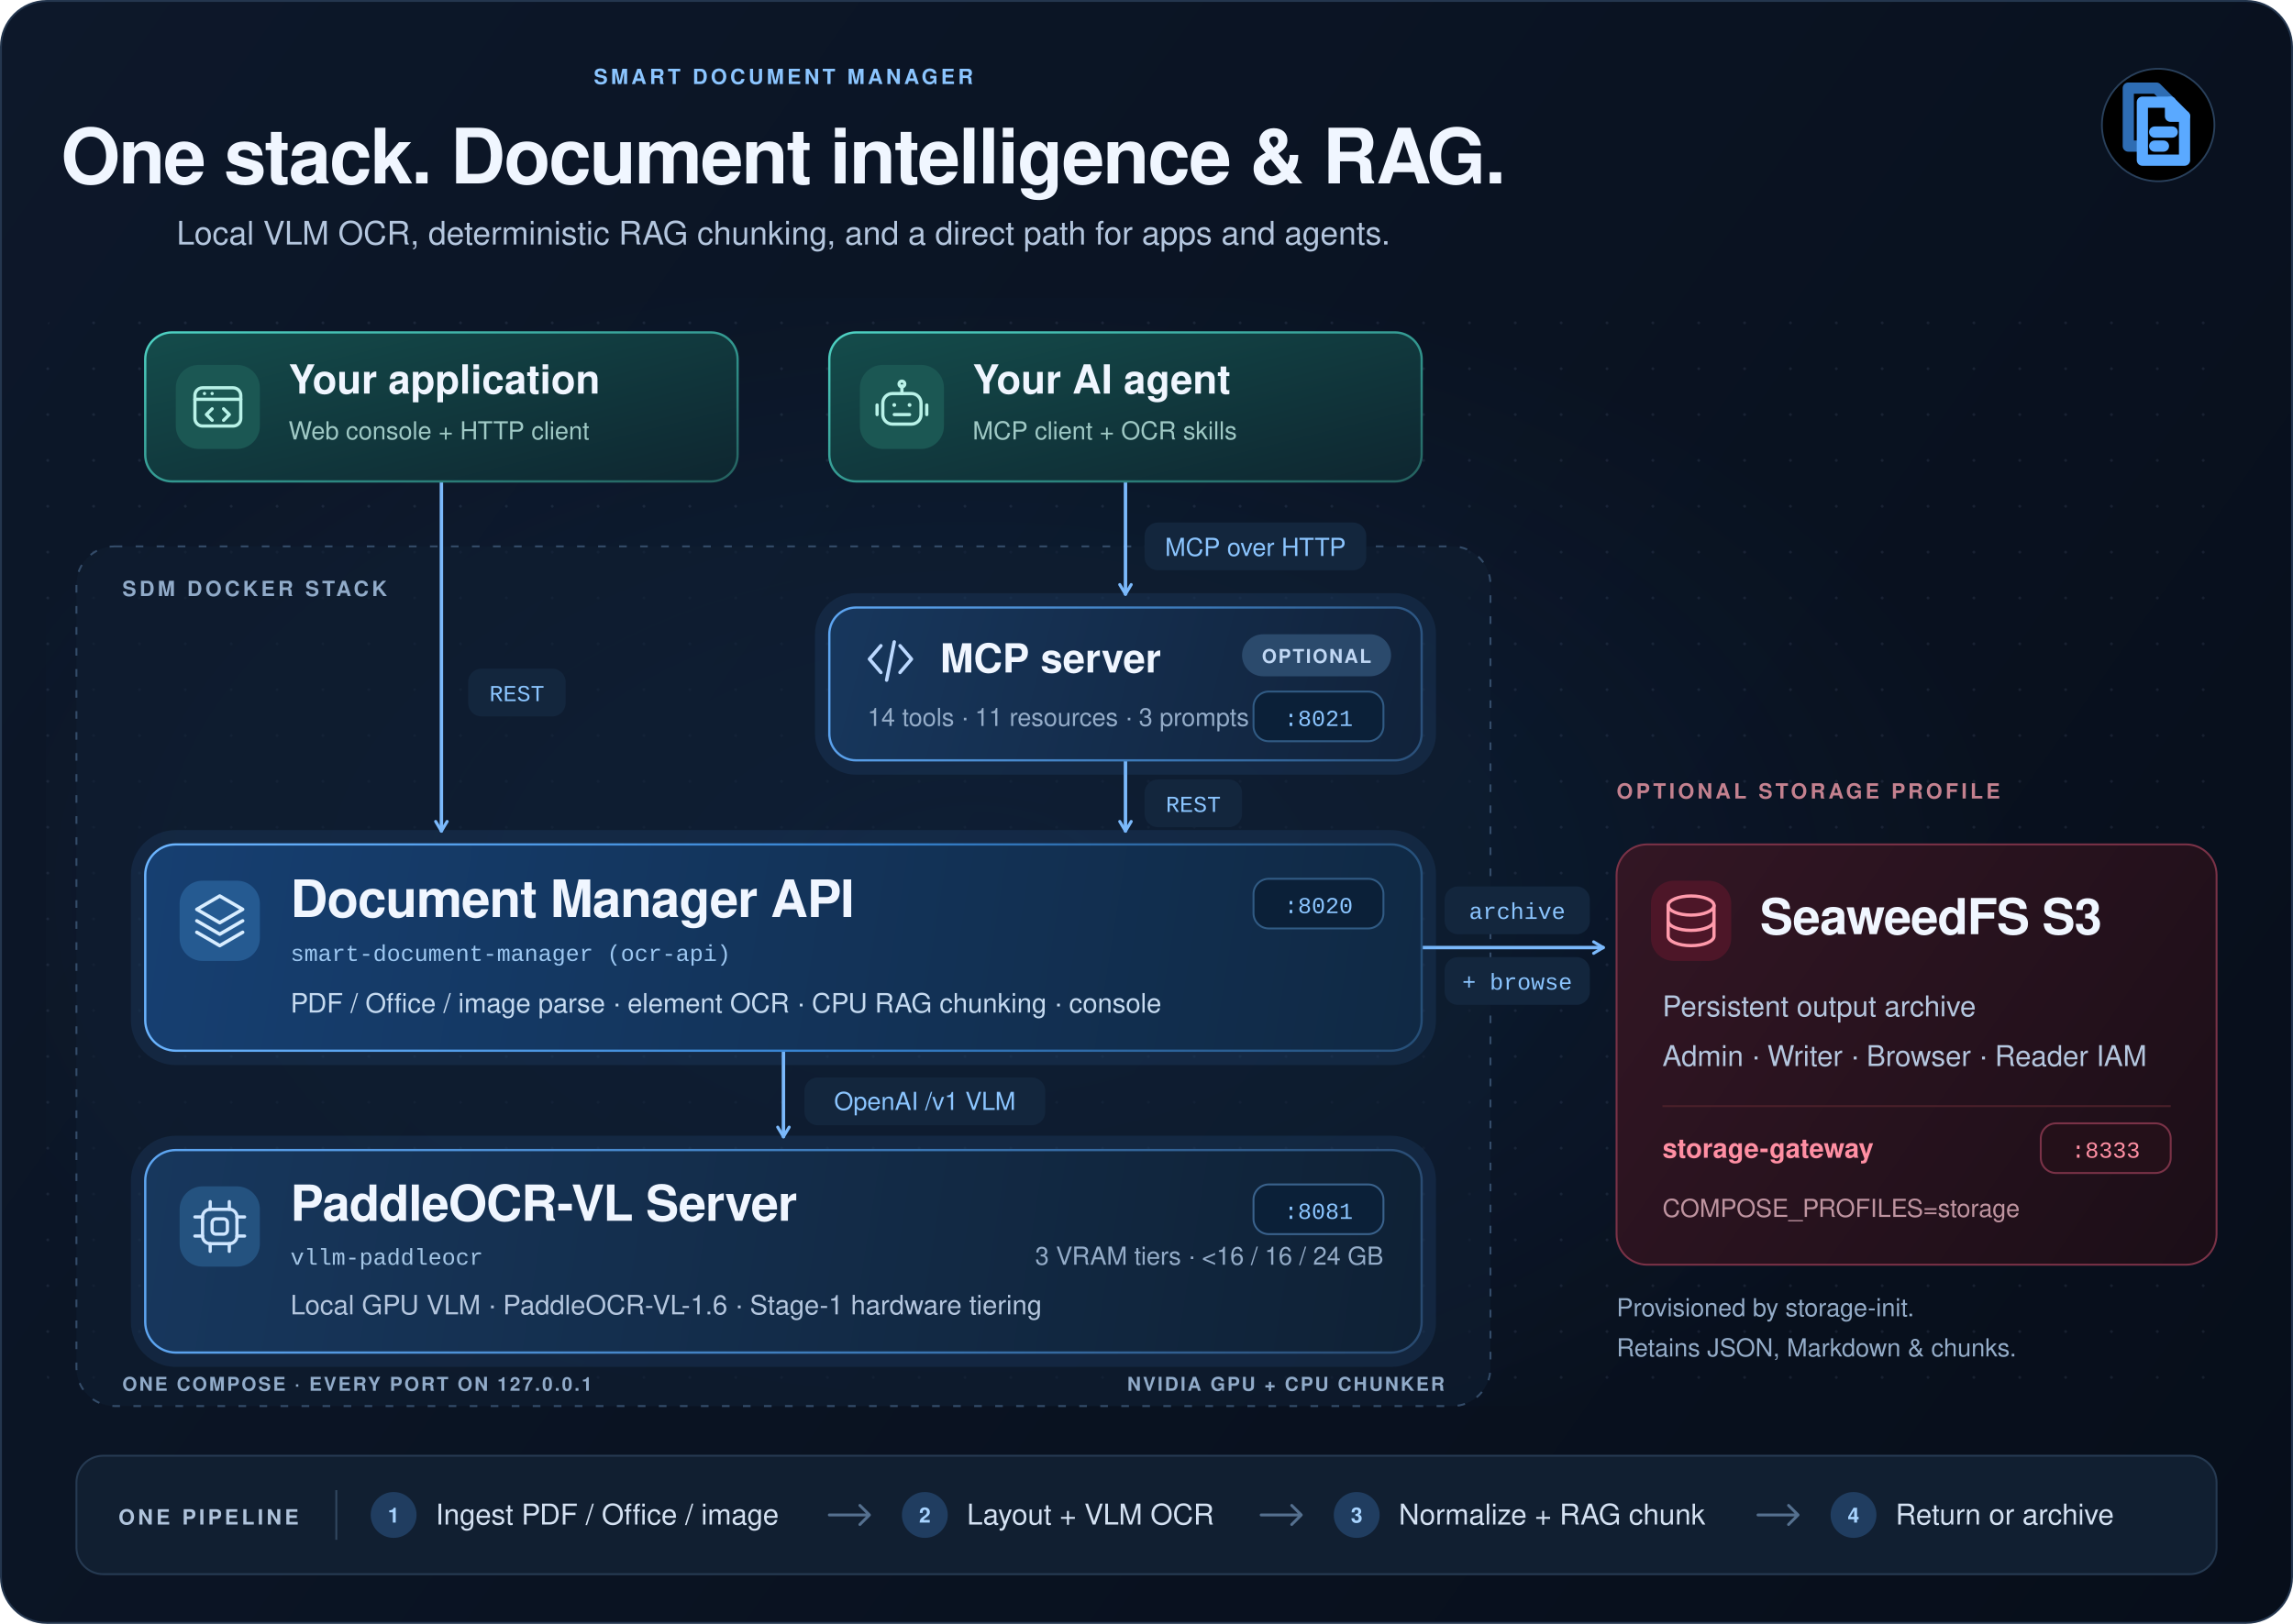
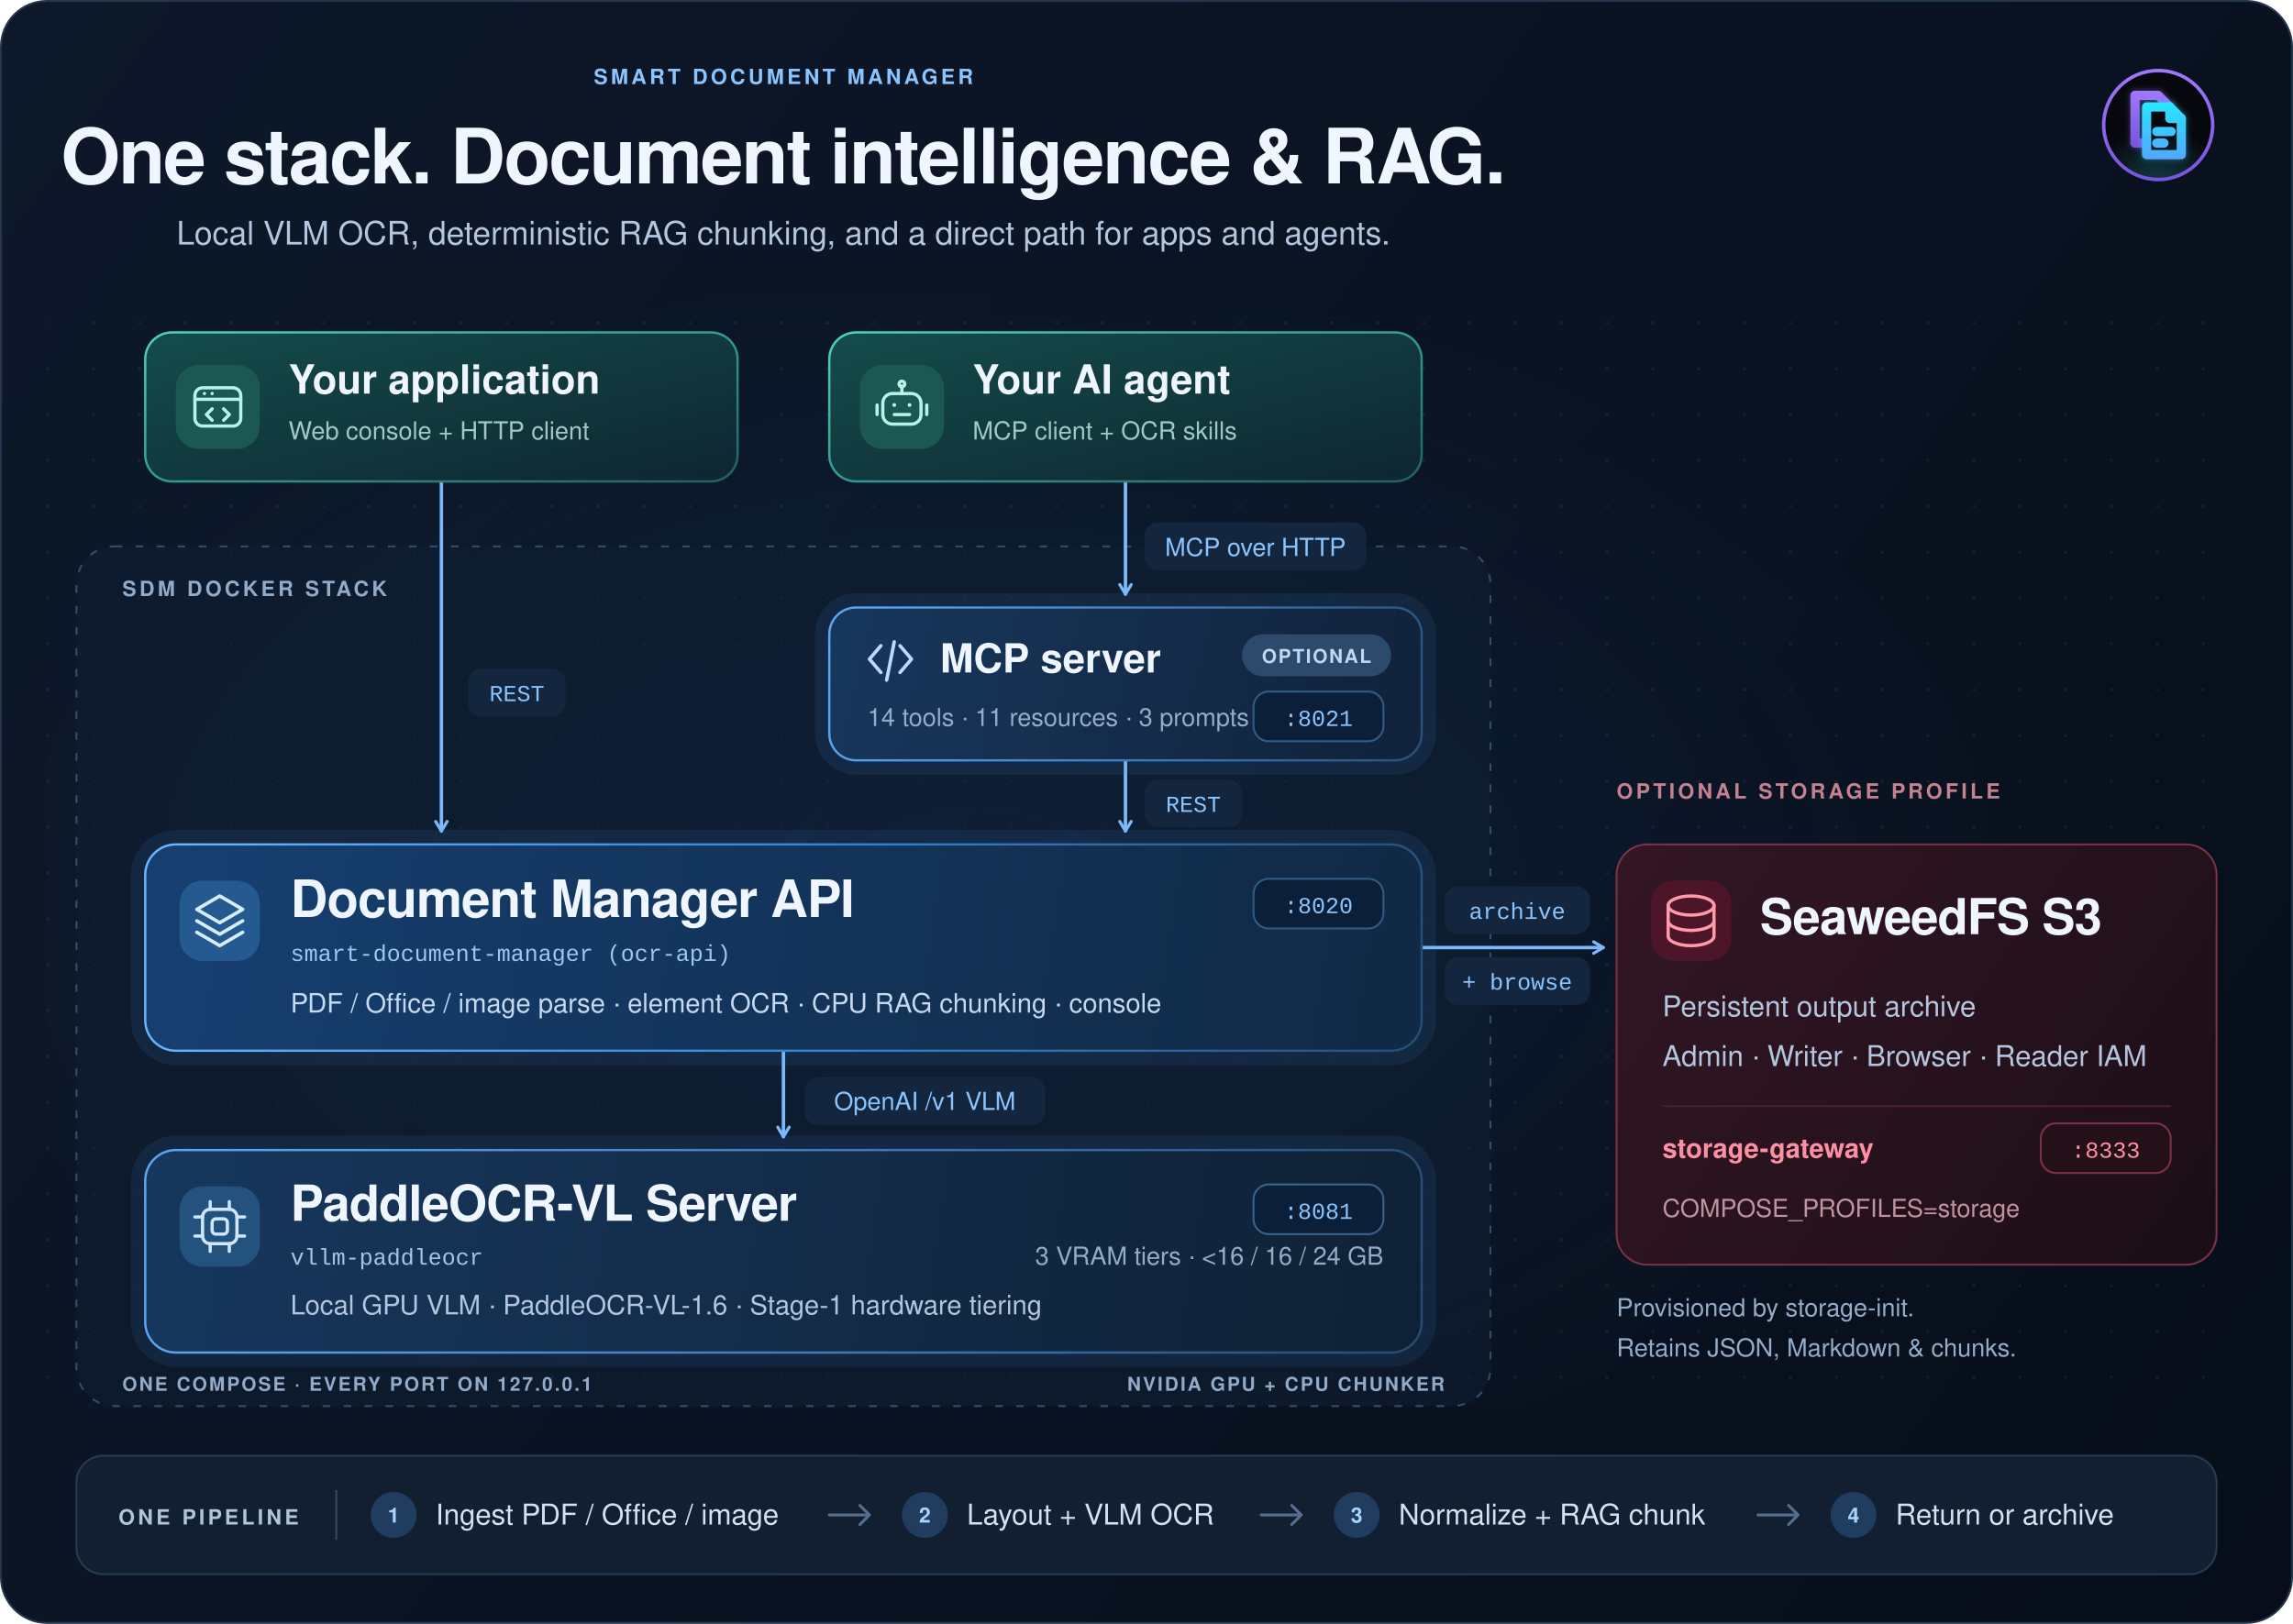
<svg xmlns="http://www.w3.org/2000/svg" width="1200" height="850" viewBox="0 0 1200 850" fill="none" role="img" aria-labelledby="sdm-stack-title sdm-stack-desc">
  <defs>
    <linearGradient id="background" x1="0" y1="0" x2="1200" y2="850" gradientUnits="userSpaceOnUse">
      <stop stop-color="#0d182a" />
      <stop offset="1" stop-color="#070e1a" />
    </linearGradient>
    <radialGradient id="ambient" cx="0" cy="0" r="1" gradientTransform="translate(510 466) rotate(90) scale(330 550)" gradientUnits="userSpaceOnUse">
      <stop stop-color="#2468b6" stop-opacity=".15" />
      <stop offset="1" stop-color="#2468b6" stop-opacity="0" />
    </radialGradient>
    <linearGradient id="api-fill" x1="76" y1="442" x2="744" y2="550" gradientUnits="userSpaceOnUse">
      <stop stop-color="#163f71" />
      <stop offset="1" stop-color="#102944" />
    </linearGradient>
    <linearGradient id="api-stroke" x1="76" y1="442" x2="744" y2="550" gradientUnits="userSpaceOnUse">
      <stop stop-color="#6cb5ff" />
      <stop offset=".55" stop-color="#3581ce" />
      <stop offset="1" stop-color="#264e76" />
    </linearGradient>
    <linearGradient id="mcp-fill" x1="434" y1="318" x2="744" y2="398" gradientUnits="userSpaceOnUse">
      <stop stop-color="#17375d" />
      <stop offset="1" stop-color="#11223a" />
    </linearGradient>
    <linearGradient id="mcp-stroke" x1="434" y1="318" x2="744" y2="398" gradientUnits="userSpaceOnUse">
      <stop stop-color="#5ea6f2" />
      <stop offset=".6" stop-color="#3a76b4" />
      <stop offset="1" stop-color="#2a4f78" />
    </linearGradient>
    <linearGradient id="vllm-fill" x1="76" y1="602" x2="744" y2="708" gradientUnits="userSpaceOnUse">
      <stop stop-color="#17375d" />
      <stop offset="1" stop-color="#0f2135" />
    </linearGradient>
    <linearGradient id="vllm-stroke" x1="76" y1="602" x2="744" y2="708" gradientUnits="userSpaceOnUse">
      <stop stop-color="#5ea6f2" />
      <stop offset=".6" stop-color="#3a76b4" />
      <stop offset="1" stop-color="#294a70" />
    </linearGradient>
    <linearGradient id="entry-fill" x1="0" y1="0" x2="1" y2="1">
      <stop stop-color="#144c4b" />
      <stop offset="1" stop-color="#0e2630" />
    </linearGradient>
    <linearGradient id="entry-stroke" x1="0" y1="0" x2="1" y2="1">
      <stop stop-color="#4fd3c4" />
      <stop offset=".6" stop-color="#2f8f88" />
      <stop offset="1" stop-color="#24605e" />
    </linearGradient>
    <linearGradient id="storage-fill" x1="846" y1="442" x2="1160" y2="662" gradientUnits="userSpaceOnUse">
      <stop stop-color="#331624" />
      <stop offset="1" stop-color="#1b0e17" />
    </linearGradient>
    <pattern id="dots" width="24" height="24" patternUnits="userSpaceOnUse">
      <circle cx="1" cy="1" r=".75" fill="#a0badc" fill-opacity=".10" />
    </pattern>
    <marker id="arrow-blue" markerWidth="8" markerHeight="8" refX="6" refY="4" orient="auto" markerUnits="userSpaceOnUse">
      <path d="m1 1 5 3-5 3" stroke="#7bb9fb" stroke-width="1.6" stroke-linecap="round" stroke-linejoin="round" />
    </marker>
    <g id="browser-icon" stroke="currentColor" stroke-width="1.7" stroke-linecap="round" stroke-linejoin="round">
      <rect x="2" y="4" width="24" height="20" rx="4" />
      <path d="M2 10h24m-19-3h.01m4 0h.01m0 8-3 3 3 3m6-6 3 3-3 3" />
    </g>
    <g id="agent-icon" stroke="currentColor" stroke-width="1.7" stroke-linecap="round" stroke-linejoin="round">
      <rect x="4" y="8" width="20" height="16" rx="5" />
      <path d="M14 4v4M1 14v5m26-5v5M10 19h8" />
      <circle cx="10" cy="14" r="1" fill="currentColor" stroke="none" />
      <circle cx="18" cy="14" r="1" fill="currentColor" stroke="none" />
      <circle cx="14" cy="3" r="1.5" />
    </g>
    <g id="bridge-icon" stroke="currentColor" stroke-width="1.8" stroke-linecap="round" stroke-linejoin="round">
      <path d="m9 7-6 7 6 7m10-14 6 7-6 7m-3-16-4 20" />
    </g>
    <g id="api-icon" stroke="currentColor" stroke-width="1.8" stroke-linecap="round" stroke-linejoin="round">
      <path d="m14 3 12 7-12 7L2 10l12-7ZM2 16l12 7 12-7M2 22l12 7 12-7" />
    </g>
    <g id="chip-icon" stroke="currentColor" stroke-width="1.7" stroke-linecap="round" stroke-linejoin="round">
      <rect x="6" y="6" width="18" height="18" rx="4" />
      <rect x="11" y="11" width="8" height="8" rx="2" />
      <path d="M10 2v4m10-4v4M10 24v4m10-4v4M2 10h4m-4 10h4m18-10h4m-4 10h4" />
    </g>
    <g id="database-icon" stroke="currentColor" stroke-width="1.7" stroke-linecap="round" stroke-linejoin="round">
      <ellipse cx="15" cy="7" rx="12" ry="5" />
      <path d="M3 7v16c0 2.8 5.4 5 12 5s12-2.2 12-5V7M3 15c0 2.8 5.4 5 12 5s12-2.2 12-5" />
    </g>
    <g id="step-arrow" stroke="#55708f" stroke-width="1.5" stroke-linecap="round" stroke-linejoin="round">
      <path d="M0 0h21m-5-5 5 5-5 5" />
    </g>
  </defs>
  <style>
    text { font-family: "Segoe UI", Helvetica, Arial, sans-serif; }
    .heading { fill: #f0f6ff; font-weight: 600; }
    .body { fill: #b4c6de; font-size: 15px; }
    .small { fill: #94acc8; font-size: 13px; }
    .eyebrow { fill: #91abc9; font-size: 11px; font-weight: 600; letter-spacing: 1.6px; }
    .mono { font-family: Consolas, "Liberation Mono", monospace; font-size: 12px; }
    .blue { fill: #8bc5ff; }
    .rose { fill: #ff8fa3; }
    .connector { stroke: #7bb9fb; stroke-width: 1.8; stroke-linecap: round; stroke-linejoin: round; }
  </style>
  <rect x=".5" y=".5" width="1199" height="849" rx="24" fill="url(#background)" stroke="#24364e" />
  <rect x="24" y="156" width="1152" height="580" rx="20" fill="url(#dots)" />
  <rect x="24" y="156" width="1152" height="580" rx="20" fill="url(#ambient)" />
  <text x="410" y="44" text-anchor="middle" class="eyebrow" style="fill: #8bc5ff">SMART DOCUMENT MANAGER</text>
  <text x="410" y="96" text-anchor="middle" class="heading" font-size="40" letter-spacing="-.9">One stack. Document intelligence &amp; RAG.</text>
  <text x="410" y="128" text-anchor="middle" class="body" style="font-size: 17px">Local VLM OCR, deterministic RAG chunking, and a direct path for apps and agents.</text>
  <g transform="translate(1100 36) scale(.46)">
-     <circle cx="64" cy="64" r="64" fill="#000000" stroke="#29405b" stroke-width="2" />
-     <g stroke-width="12.73" stroke-linecap="round" stroke-linejoin="round">
-       <path d="M30 22H62L78 38V88H30Z" fill="none" stroke="#2e6db4" />
-       <path d="M46 38H78L94 54V104H46Z" fill="#000000" stroke="#5aa9ff" />
-       <path d="M78 38V54H94" fill="none" stroke="#5aa9ff" />
-       <path d="M60 72H80M60 88H70" fill="none" stroke="#5aa9ff" />
+     <defs>
+       <radialGradient id="sdm-disc" gradientUnits="userSpaceOnUse" cx="64" cy="141" r="108">
+         <stop offset="0" stop-color="#14424c" />
+         <stop offset=".7" stop-color="#07080d" />
+       </radialGradient>
+       <linearGradient id="sdm-back" gradientUnits="userSpaceOnUse" x1="0" y1="25.35" x2="0" y2="89.49">
+         <stop offset="0" stop-color="#a078ff" />
+         <stop offset="1" stop-color="#7853db" />
+       </linearGradient>
+       <linearGradient id="sdm-ring" gradientUnits="userSpaceOnUse" x1="0" y1="0" x2="0" y2="128">
+         <stop offset="0" stop-color="#a078ff" />
+         <stop offset="1" stop-color="#7853db" />
+       </linearGradient>
+       <linearGradient id="sdm-front" gradientUnits="userSpaceOnUse" x1="0" y1="38.51" x2="0" y2="102.65">
+         <stop offset="0" stop-color="#29e6ff" />
+         <stop offset="1" stop-color="#52a8ff" />
+       </linearGradient>
+       <clipPath id="sdm-clip">
+         <circle cx="64" cy="64" r="64" />
+       </clipPath>
+       <filter id="sdm-blur" filterUnits="userSpaceOnUse" x="0" y="0" width="128" height="128">
+         <feGaussianBlur stdDeviation="3.2" />
+       </filter>
+       <path id="sdm-sheet-back" d="M37.69 30.29H64L77.16 43.44V84.56H37.69Z" />
+       <path id="sdm-sheet-front" d="M50.84 43.44H77.16L90.31 56.6V97.71H50.84Z" />
+     </defs>
+     <circle cx="64" cy="64" r="64" fill="url(#sdm-disc)" />
+     <circle cx="64" cy="64" r="62" fill="none" stroke="url(#sdm-ring)" stroke-width="4" />
+     <g clip-path="url(#sdm-clip)" fill="none" stroke-width="10.47" stroke-linecap="round" stroke-linejoin="round">
+       <use href="#sdm-sheet-back" stroke="url(#sdm-back)" filter="url(#sdm-blur)" opacity=".5" />
+       <use href="#sdm-sheet-back" stroke="url(#sdm-back)" />
+       <use href="#sdm-sheet-front" stroke="url(#sdm-front)" filter="url(#sdm-blur)" opacity=".5" />
+       <use href="#sdm-sheet-front" fill="url(#sdm-disc)" />
+       <use href="#sdm-sheet-front" stroke="url(#sdm-front)" />
+       <path d="M77.16 43.44V56.6H90.31M62.36 71.4H78.8M62.36 84.56H70.58" stroke="url(#sdm-front)" />
    </g>
  </g>
  <rect x="40" y="286" width="740" height="450" rx="20" fill="#101e31" fill-opacity=".62" stroke="#344c69" stroke-dasharray="4 7" />
  <text x="64" y="312" class="eyebrow">SDM DOCKER STACK</text>
  <path d="M231 252V435" class="connector" marker-end="url(#arrow-blue)" />
  <path d="M589 252V311" class="connector" marker-end="url(#arrow-blue)" />
  <path d="M589 398V435" class="connector" marker-end="url(#arrow-blue)" />
  <path d="M410 550V595" class="connector" marker-end="url(#arrow-blue)" />
  <path d="M744 496H839" class="connector" marker-end="url(#arrow-blue)" />
  <rect x="245" y="350" width="51" height="25" rx="7" fill="#13263d" />
  <text x="270.5" y="367" text-anchor="middle" class="mono blue">REST</text>
  <rect x="599" y="273.5" width="116" height="25" rx="7" fill="#13263d" />
  <text x="657" y="291" text-anchor="middle" class="small blue">MCP over HTTP</text>
  <rect x="599" y="408" width="51" height="25" rx="7" fill="#13263d" />
  <text x="624.5" y="425" text-anchor="middle" class="mono blue">REST</text>
  <rect x="421" y="564" width="126" height="25" rx="7" fill="#13263d" />
  <text x="484" y="581" text-anchor="middle" class="small blue">OpenAI /v1 VLM</text>
  <rect x="756" y="464" width="76" height="25" rx="7" fill="#13263d" />
  <text x="794" y="481" text-anchor="middle" class="mono blue">archive</text>
  <rect x="756" y="501" width="76" height="25" rx="7" fill="#13263d" />
  <text x="794" y="518" text-anchor="middle" class="mono blue">+ browse</text>
  <rect x="76" y="174" width="310" height="78" rx="14" fill="url(#entry-fill)" stroke="url(#entry-stroke)" stroke-width="1.2" />
  <rect x="92" y="191" width="44" height="44" rx="12" fill="#1b5753" />
  <use href="#browser-icon" x="100" y="199" color="#b9f2e8" />
  <text x="151" y="206" class="heading" font-size="21">Your application</text>
  <text x="151" y="230" class="small" style="fill: #9fc9c5">Web console + HTTP client</text>
  <rect x="434" y="174" width="310" height="78" rx="14" fill="url(#entry-fill)" stroke="url(#entry-stroke)" stroke-width="1.2" />
  <rect x="450" y="191" width="44" height="44" rx="12" fill="#1b5753" />
  <use href="#agent-icon" x="458" y="198" color="#b9f2e8" />
  <text x="509" y="206" class="heading" font-size="21">Your AI agent</text>
  <text x="509" y="230" class="small" style="fill: #9fc9c5">MCP client + OCR skills</text>
  <rect x="430" y="314" width="318" height="88" rx="18" stroke="#4b9af0" stroke-opacity=".10" stroke-width="7" />
  <rect x="434" y="318" width="310" height="80" rx="14" fill="url(#mcp-fill)" stroke="url(#mcp-stroke)" stroke-width="1.2" />
  <use href="#bridge-icon" x="452" y="331" color="#bcd9ff" />
  <text x="492" y="352" class="heading" font-size="21">MCP server</text>
  <rect x="650" y="332" width="78" height="22" rx="11" fill="#2b4a6c" />
  <text x="689" y="347" text-anchor="middle" fill="#c1d8f4" font-size="10" font-weight="600" letter-spacing=".8">OPTIONAL</text>
  <text x="454" y="380" class="small">14 tools · 11 resources · 3 prompts</text>
  <rect x="656" y="362" width="68" height="26" rx="8" fill="#0b2038" stroke="#315b84" />
  <text x="690" y="380" text-anchor="middle" class="mono blue">:8021</text>
  <rect x="72" y="438" width="676" height="116" rx="20" stroke="#4b9af0" stroke-opacity=".10" stroke-width="7" />
  <rect x="76" y="442" width="668" height="108" rx="16" fill="url(#api-fill)" stroke="url(#api-stroke)" stroke-width="1.2" />
  <rect x="94" y="461" width="42" height="42" rx="12" fill="#255a91" />
  <use href="#api-icon" x="101" y="466" color="#d8edff" />
  <text x="152" y="480" class="heading" font-size="27" letter-spacing="-.4">Document Manager API</text>
  <text x="152" y="503" class="mono" fill="#9cc7f1">smart-document-manager (ocr-api)</text>
  <text x="152" y="530" class="body" style="fill: #c5daf0; font-size: 14px">PDF / Office / image parse · element OCR · CPU RAG chunking · console</text>
  <rect x="656" y="460" width="68" height="26" rx="8" fill="#0b2038" stroke="#315b84" />
  <text x="690" y="478" text-anchor="middle" class="mono blue">:8020</text>
  <rect x="72" y="598" width="676" height="114" rx="20" stroke="#4b9af0" stroke-opacity=".10" stroke-width="7" />
  <rect x="76" y="602" width="668" height="106" rx="16" fill="url(#vllm-fill)" stroke="url(#vllm-stroke)" stroke-width="1.2" />
  <rect x="94" y="621" width="42" height="42" rx="12" fill="#24527f" />
  <use href="#chip-icon" x="100" y="627" color="#cfe6ff" />
  <text x="152" y="639" class="heading" font-size="26" letter-spacing="-.4">PaddleOCR-VL Server</text>
  <text x="152" y="662" class="mono" fill="#a4c6e6">vllm-paddleocr</text>
  <text x="152" y="688" class="body" style="font-size: 14px">Local GPU VLM · PaddleOCR-VL-1.6 · Stage-1 hardware tiering</text>
  <rect x="656" y="620" width="68" height="26" rx="8" fill="#0b2038" stroke="#3a628c" />
  <text x="690" y="638" text-anchor="middle" class="mono blue">:8081</text>
  <text x="724" y="662" text-anchor="end" class="small">3 VRAM tiers · &lt;16 / 16 / 24 GB</text>
  <text x="64" y="728" class="eyebrow" style="font-size: 10px; letter-spacing: 1px">ONE COMPOSE · EVERY PORT ON 127.0.0.1</text>
  <text x="756" y="728" text-anchor="end" class="eyebrow" style="font-size: 10px; letter-spacing: 1px">NVIDIA GPU + CPU CHUNKER</text>
  <text x="846" y="418" class="eyebrow" style="fill: #c4818f">OPTIONAL STORAGE PROFILE</text>
  <rect x="846" y="442" width="314" height="220" rx="16" fill="url(#storage-fill)" stroke="#7a3247" />
  <rect x="864" y="461" width="42" height="42" rx="12" fill="#4d1628" />
  <use href="#database-icon" x="870" y="467" color="#ff9aab" />
  <text x="921" y="489" class="heading" font-size="26" letter-spacing="-.4">SeaweedFS S3</text>
  <text x="870" y="532" class="body">Persistent output archive</text>
  <text x="870" y="558" class="body">Admin · Writer · Browser · Reader IAM</text>
  <line x1="870" y1="579" x2="1136" y2="579" stroke="#4a2029" />
  <text x="870" y="606" class="rose" font-size="14" font-weight="600">storage-gateway</text>
  <rect x="1068" y="588" width="68" height="26" rx="8" fill="#241019" stroke="#7a3247" />
  <text x="1102" y="606" text-anchor="middle" class="mono rose">:8333</text>
  <text x="870" y="637" class="small" style="fill: #bf94a0">COMPOSE_PROFILES=storage</text>
  <text x="846" y="689" class="small">Provisioned by storage-init.</text>
  <text x="846" y="710" class="small">Retains JSON, Markdown &amp; chunks.</text>
  <rect x="40" y="762" width="1120" height="62" rx="14" fill="#111f31" stroke="#263a52" />
  <text x="62" y="798" class="eyebrow" style="fill: #b0c4dc">ONE PIPELINE</text>
  <line x1="176" y1="780" x2="176" y2="806" stroke="#31475f" />
  <circle cx="206" cy="793" r="12" fill="#203d60" />
  <text x="206" y="797" text-anchor="middle" font-size="11" font-weight="600" fill="#a8d4ff">1</text>
  <text x="228" y="798" class="body" style="fill: #d4e1f2">Ingest PDF / Office / image</text>
  <use href="#step-arrow" x="434" y="793" />
  <circle cx="484" cy="793" r="12" fill="#203d60" />
  <text x="484" y="797" text-anchor="middle" font-size="11" font-weight="600" fill="#a8d4ff">2</text>
  <text x="506" y="798" class="body" style="fill: #d4e1f2">Layout + VLM OCR</text>
  <use href="#step-arrow" x="660" y="793" />
  <circle cx="710" cy="793" r="12" fill="#203d60" />
  <text x="710" y="797" text-anchor="middle" font-size="11" font-weight="600" fill="#a8d4ff">3</text>
  <text x="732" y="798" class="body" style="fill: #d4e1f2">Normalize + RAG chunk</text>
  <use href="#step-arrow" x="920" y="793" />
  <circle cx="970" cy="793" r="12" fill="#203d60" />
  <text x="970" y="797" text-anchor="middle" font-size="11" font-weight="600" fill="#a8d4ff">4</text>
  <text x="992" y="798" class="body" style="fill: #d4e1f2">Return or archive</text>
</svg>
